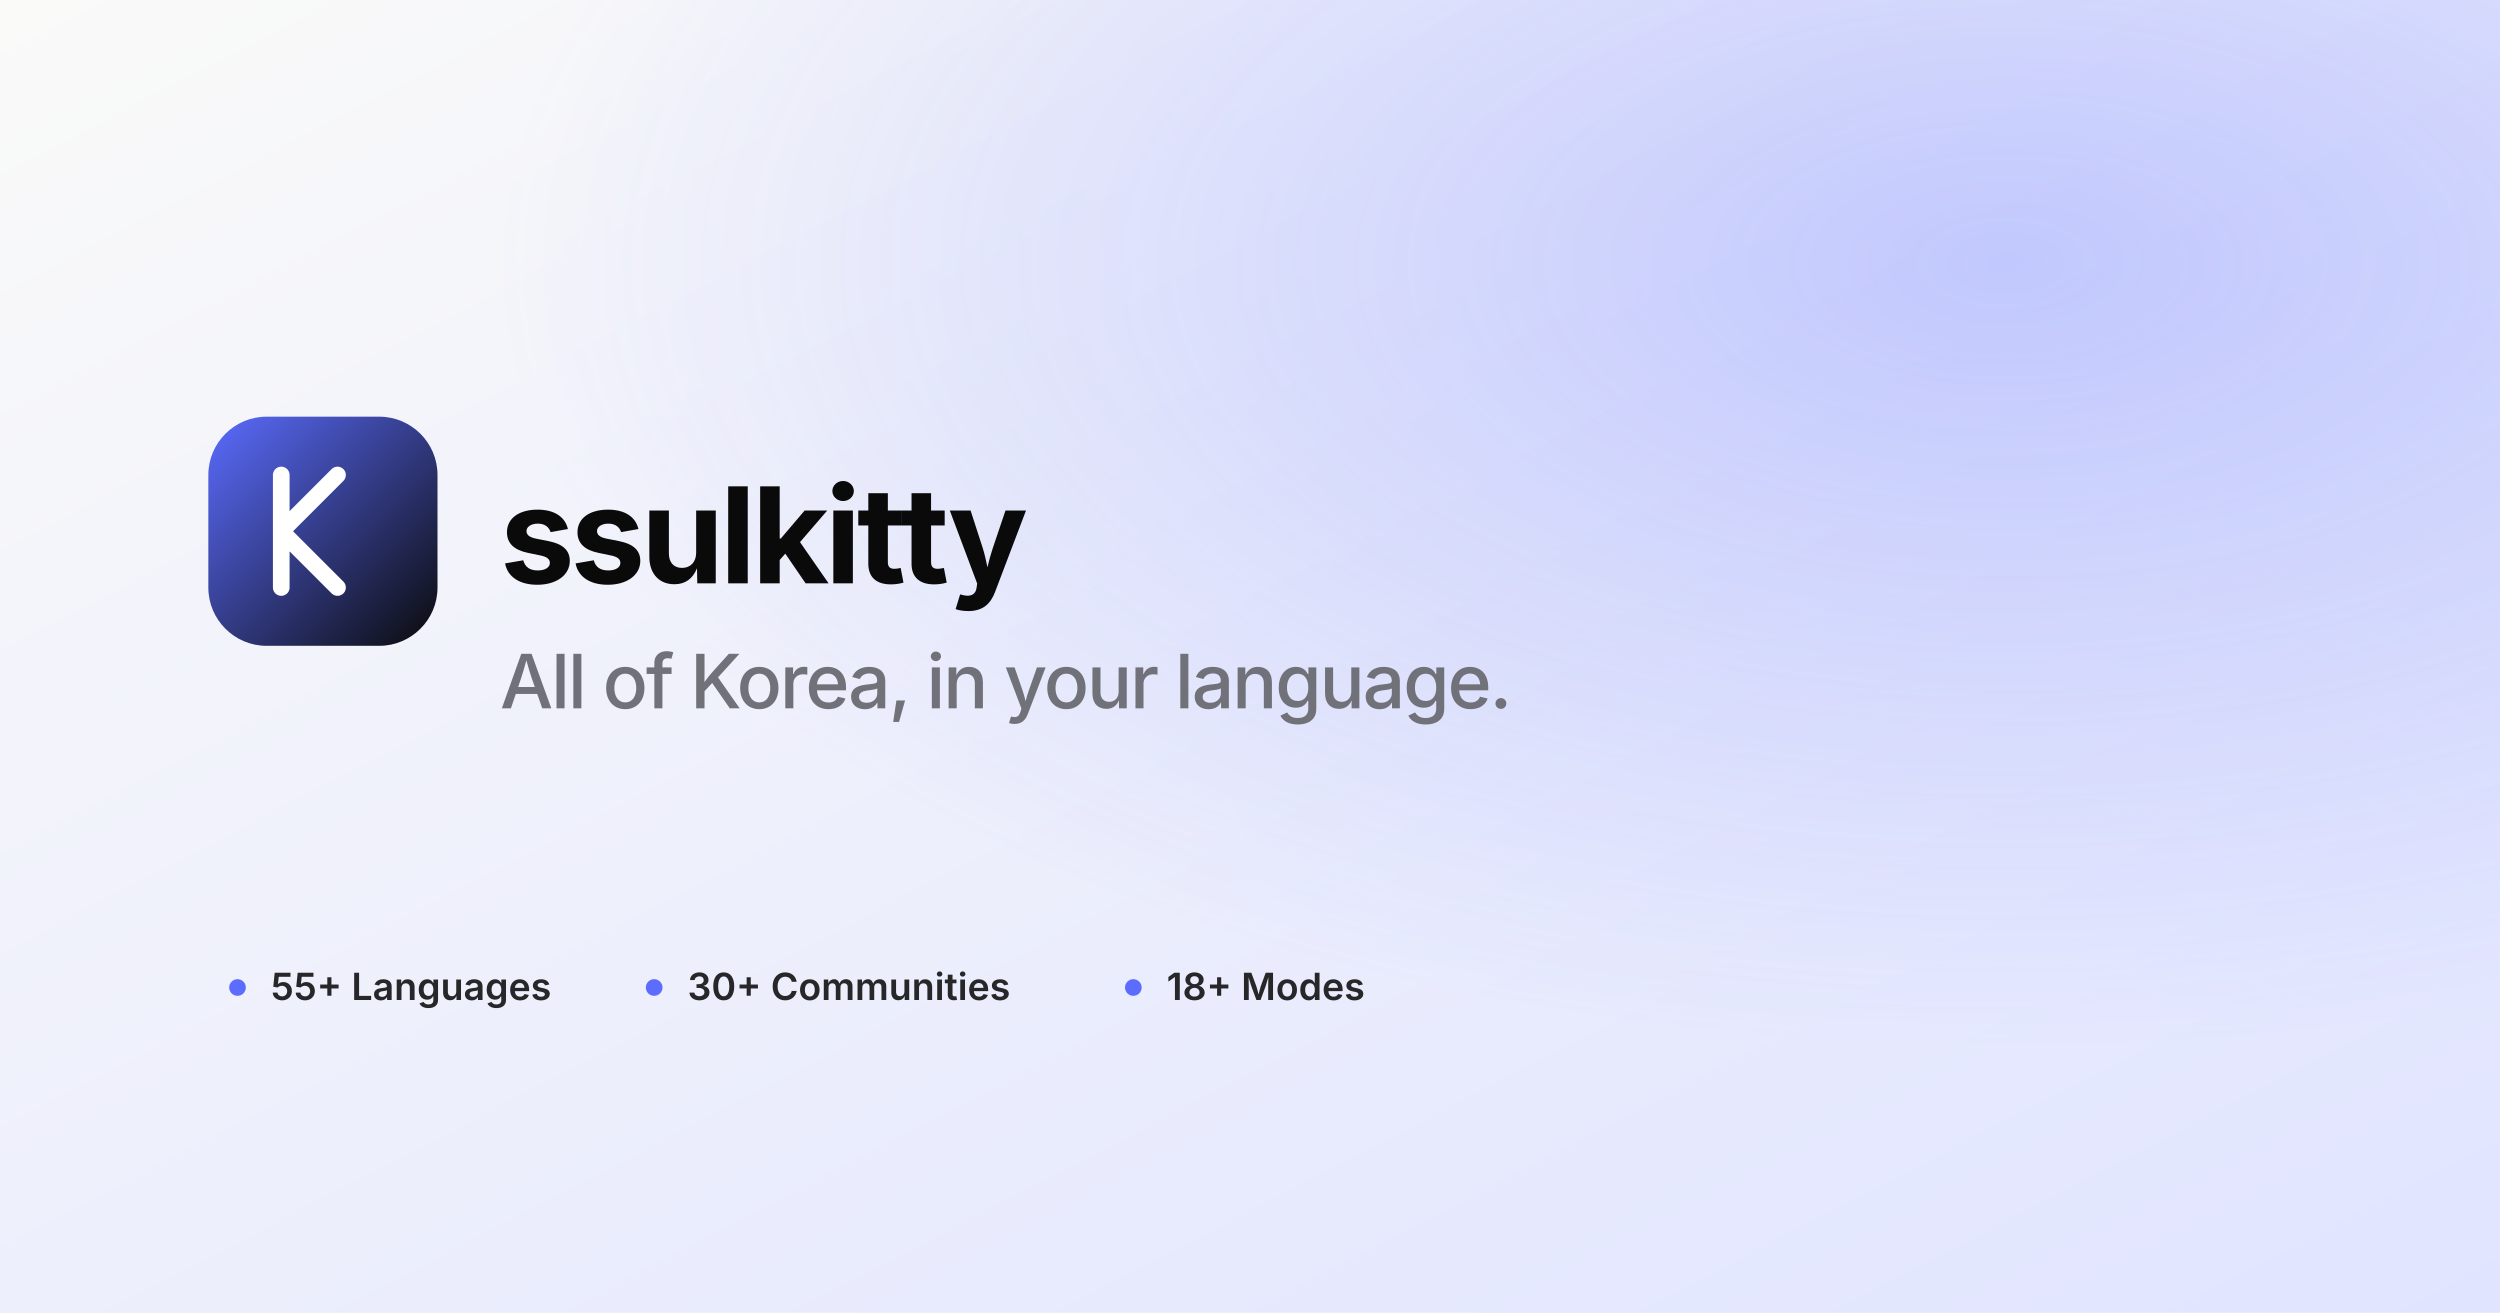
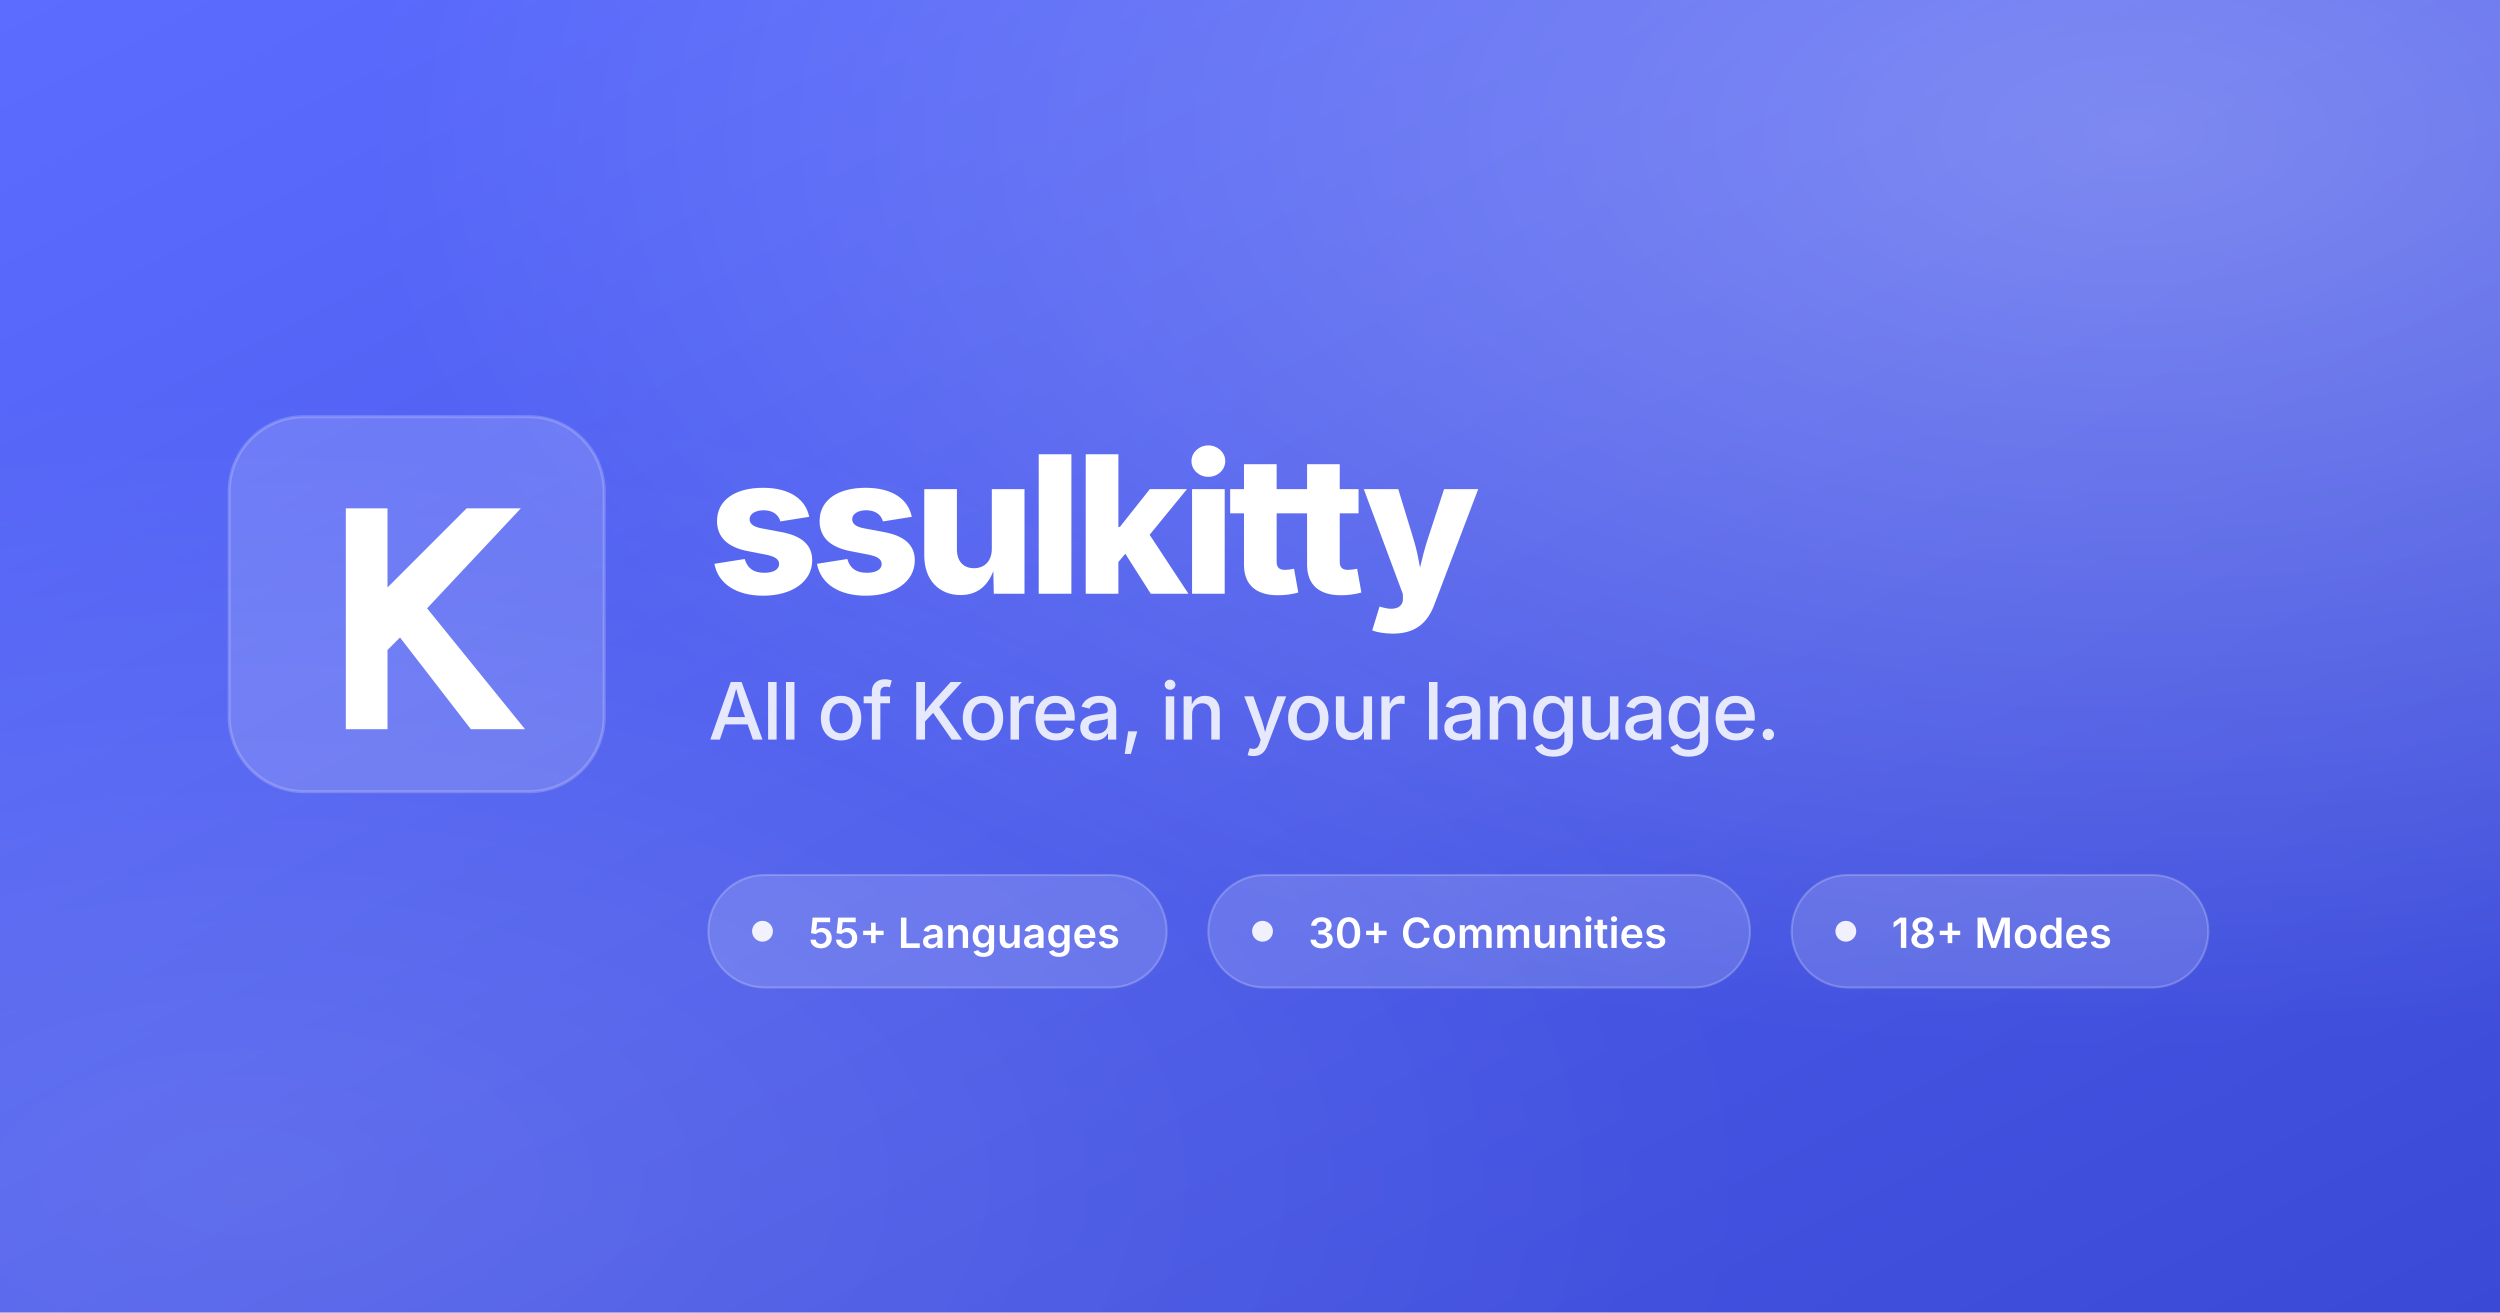
<svg xmlns="http://www.w3.org/2000/svg" viewBox="0 0 1200 630">
  <defs>
    <linearGradient id="bg" x1="0" y1="0" x2="1" y2="1">
-       <stop offset="0%" stop-color="#FAFAF9" />
-       <stop offset="100%" stop-color="#E0E4FF" />
+       <stop offset="0%" stop-color="#5B6CFF" />
+       <stop offset="100%" stop-color="#3B4AD6" />
    </linearGradient>
-     <linearGradient id="mark" x1="0" y1="0" x2="1" y2="1">
-       <stop offset="0%" stop-color="#5B6CFF" />
-       <stop offset="100%" stop-color="#0A0A0A" />
-     </linearGradient>
-     <radialGradient id="glow" cx="0.8" cy="0.2" r="0.6">
-       <stop offset="0%" stop-color="#5B6CFF" stop-opacity="0.3" />
-       <stop offset="100%" stop-color="#5B6CFF" stop-opacity="0" />
+     <radialGradient id="glow" cx="0.85" cy="0.1" r="0.7">
+       <stop offset="0%" stop-color="#FFFFFF" stop-opacity="0.28" />
+       <stop offset="100%" stop-color="#FFFFFF" stop-opacity="0" />
+     </radialGradient>
+     <radialGradient id="glow2" cx="0.1" cy="0.9" r="0.6">
+       <stop offset="0%" stop-color="#FFFFFF" stop-opacity="0.12" />
+       <stop offset="100%" stop-color="#FFFFFF" stop-opacity="0" />
    </radialGradient>
  </defs>
  <rect width="1200" height="630" fill="url(#bg)" />
  <rect width="1200" height="630" fill="url(#glow)" />
-   <g transform="translate(100, 200)">
-     <rect x="0" y="0" width="110" height="110" rx="28" fill="url(#mark)" />
-     <path d="M35 28v54M35 55l27-27M35 55l27 27" stroke="#FFFFFF" stroke-width="8" stroke-linecap="round" stroke-linejoin="round" fill="none" />
+   <rect width="1200" height="630" fill="url(#glow2)" />
+   <g transform="translate(110, 200)">
+     <rect width="180" height="180" rx="36" fill="#FFFFFF" fill-opacity="0.15" />
+     <rect width="180" height="180" rx="36" fill="none" stroke="#FFFFFF" stroke-opacity="0.2" stroke-width="1.5" />
+     <path d="M56 44h20v38l38-38h26l-45 48 47 58h-26l-34-44-6 6v38H56V44z" fill="#FFFFFF" />
  </g>
-   <text x="240" y="280" font-family="Inter, system-ui, -apple-system, sans-serif" font-size="64" font-weight="700" fill="#0A0A0A" letter-spacing="-2">ssulkitty</text>
-   <text x="240" y="340" font-family="Inter, system-ui, -apple-system, sans-serif" font-size="36" font-weight="500" fill="#71717A" letter-spacing="-1">All of Korea, in your language.</text>
-   <g transform="translate(100, 460)">
-     <circle cx="14" cy="14" r="4" fill="#5B6CFF" />
-     <text x="30" y="20" font-family="Inter, system-ui, sans-serif" font-size="18" font-weight="600" fill="#27272A">55+ Languages</text>
-     <circle cx="214" cy="14" r="4" fill="#5B6CFF" />
-     <text x="230" y="20" font-family="Inter, system-ui, sans-serif" font-size="18" font-weight="600" fill="#27272A">30+ Communities</text>
-     <circle cx="444" cy="14" r="4" fill="#5B6CFF" />
-     <text x="460" y="20" font-family="Inter, system-ui, sans-serif" font-size="18" font-weight="600" fill="#27272A">18+ Modes</text>
+   <text x="340" y="285" font-family="Inter, -apple-system, system-ui, sans-serif" font-size="92" font-weight="800" fill="#FFFFFF" letter-spacing="-3.5">ssulkitty</text>
+   <text x="340" y="355" font-family="Inter, -apple-system, system-ui, sans-serif" font-size="38" font-weight="500" fill="#FFFFFF" fill-opacity="0.85" letter-spacing="-1">All of Korea, in your language.</text>
+   <g transform="translate(340, 420)" font-family="Inter, system-ui, sans-serif" font-weight="600">
+     <rect x="0" y="0" width="220" height="54" rx="27" fill="#FFFFFF" fill-opacity="0.15" />
+     <rect x="0" y="0" width="220" height="54" rx="27" fill="none" stroke="#FFFFFF" stroke-opacity="0.22" stroke-width="1" />
+     <circle cx="26" cy="27" r="5" fill="#FFFFFF" fill-opacity="0.9" />
+     <text x="48" y="35" font-size="20" fill="#FFFFFF">55+ Languages</text>
+     <rect x="240" y="0" width="260" height="54" rx="27" fill="#FFFFFF" fill-opacity="0.15" />
+     <rect x="240" y="0" width="260" height="54" rx="27" fill="none" stroke="#FFFFFF" stroke-opacity="0.22" stroke-width="1" />
+     <circle cx="266" cy="27" r="5" fill="#FFFFFF" fill-opacity="0.9" />
+     <text x="288" y="35" font-size="20" fill="#FFFFFF">30+ Communities</text>
+     <rect x="520" y="0" width="200" height="54" rx="27" fill="#FFFFFF" fill-opacity="0.15" />
+     <rect x="520" y="0" width="200" height="54" rx="27" fill="none" stroke="#FFFFFF" stroke-opacity="0.22" stroke-width="1" />
+     <circle cx="546" cy="27" r="5" fill="#FFFFFF" fill-opacity="0.9" />
+     <text x="568" y="35" font-size="20" fill="#FFFFFF">18+ Modes</text>
  </g>
</svg>
